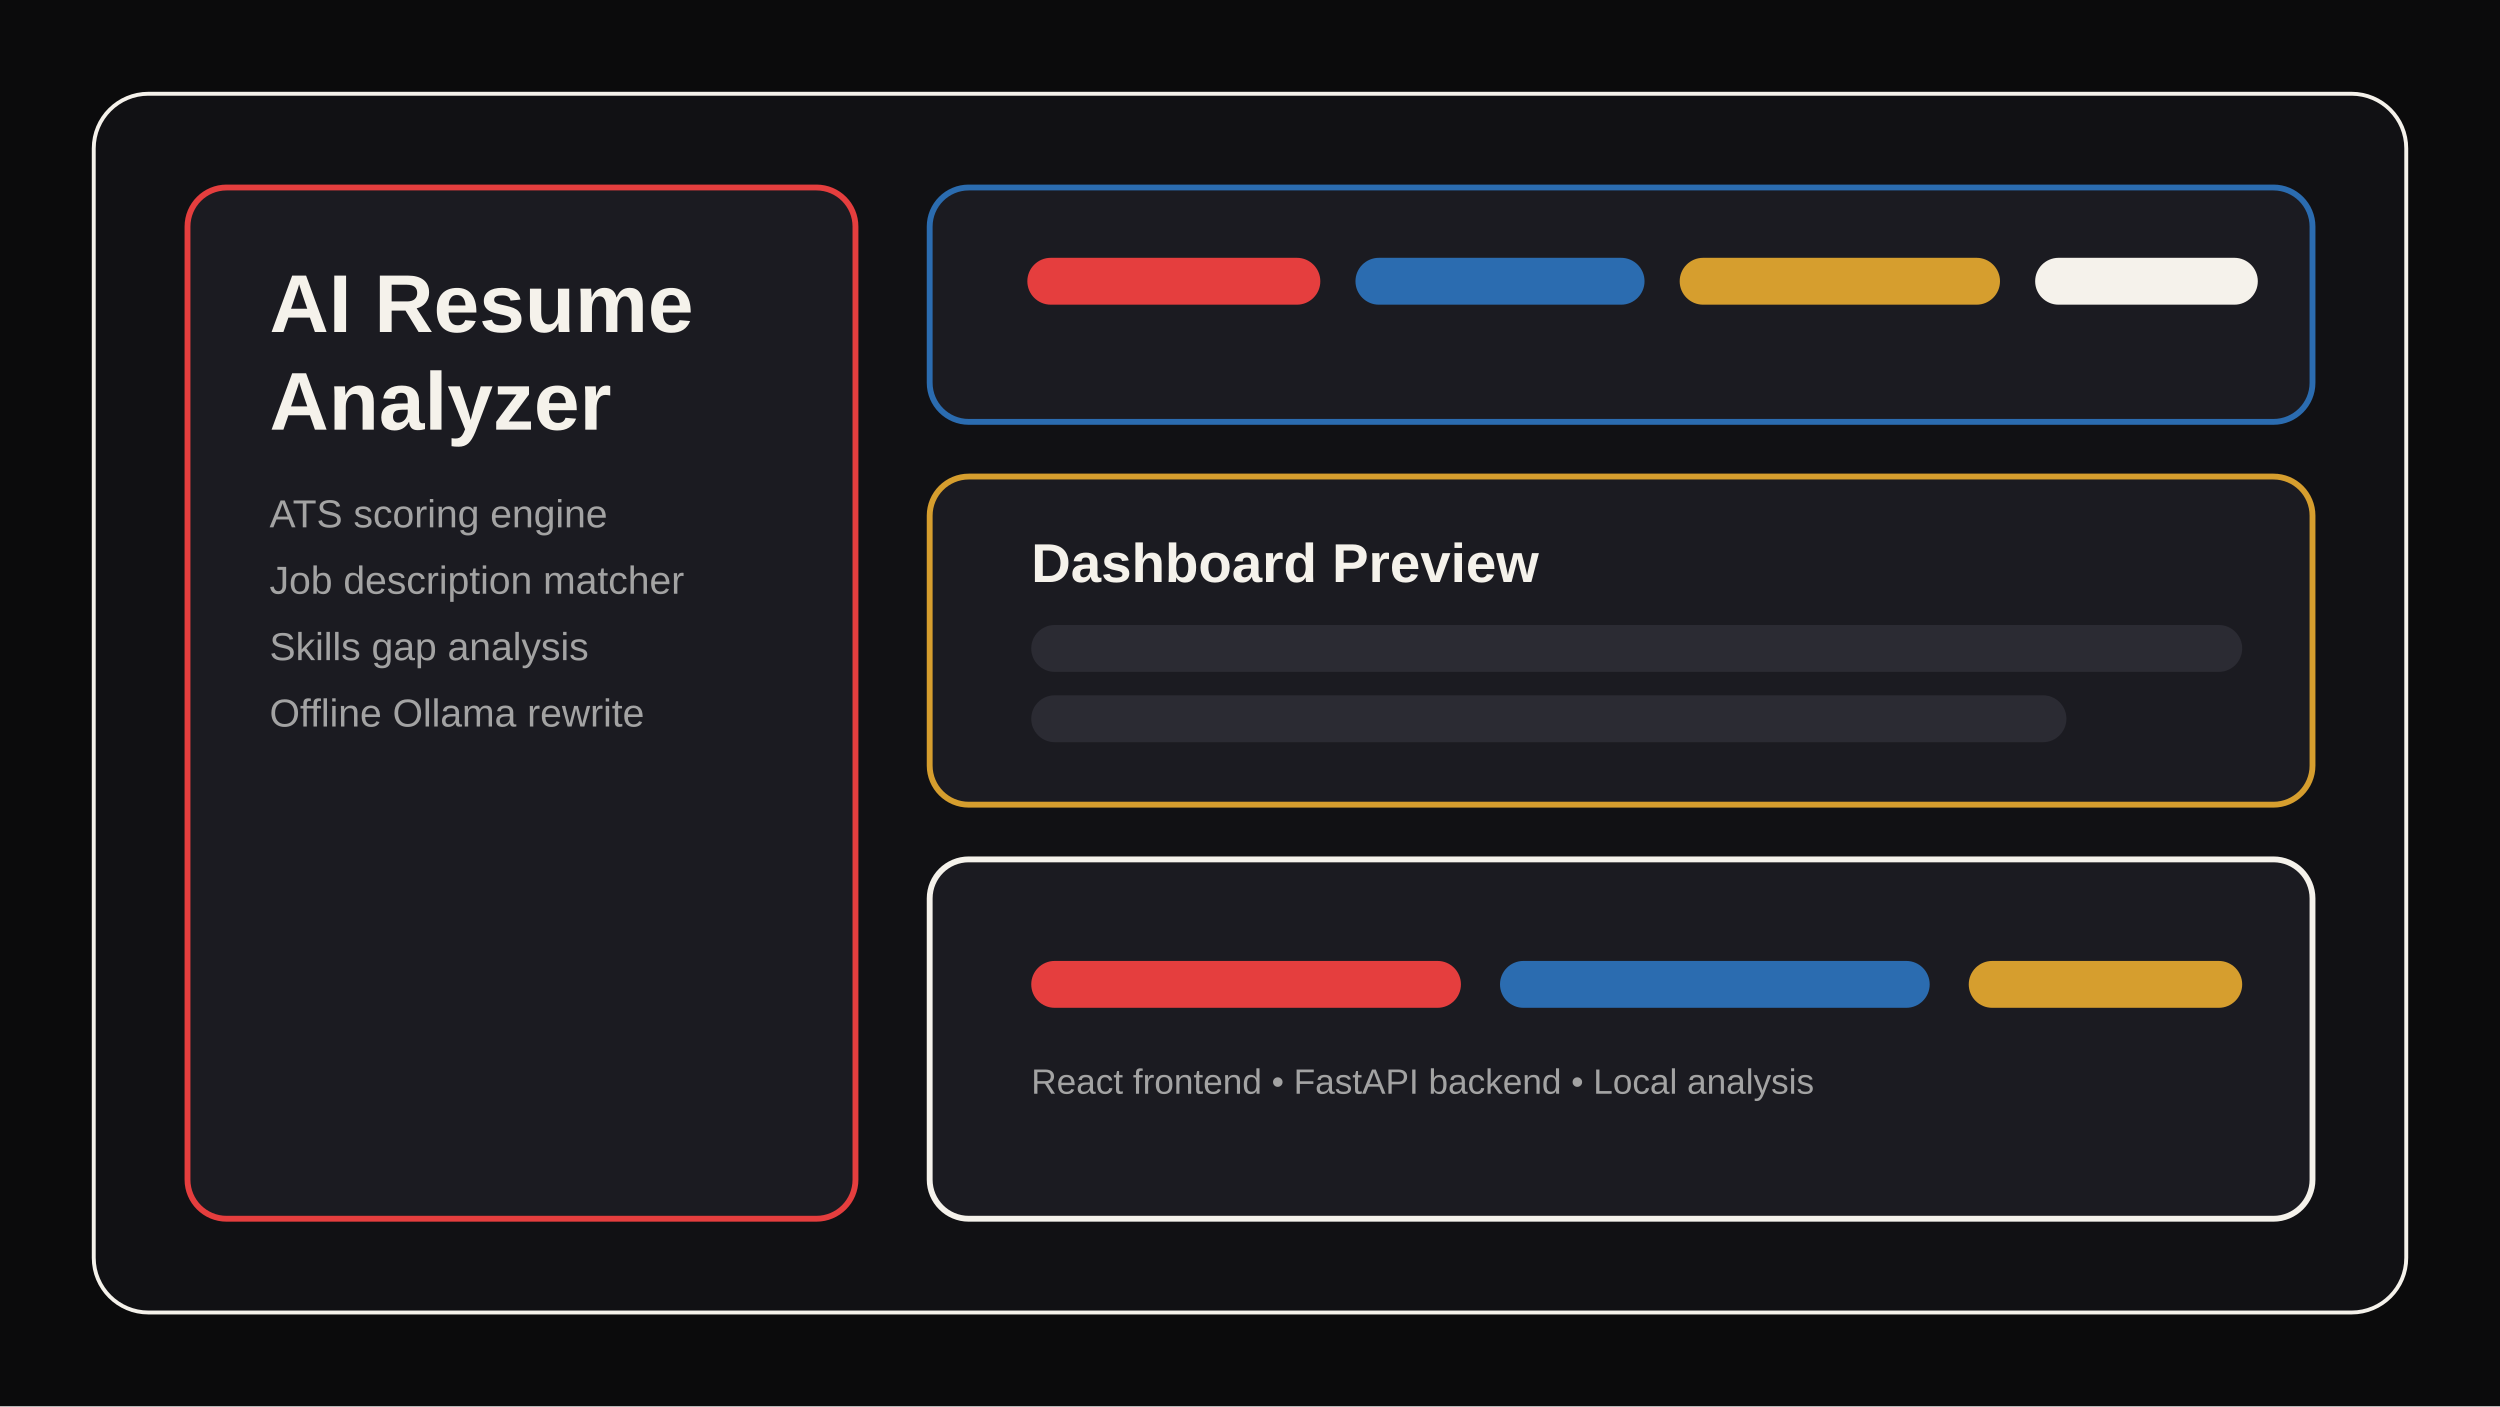
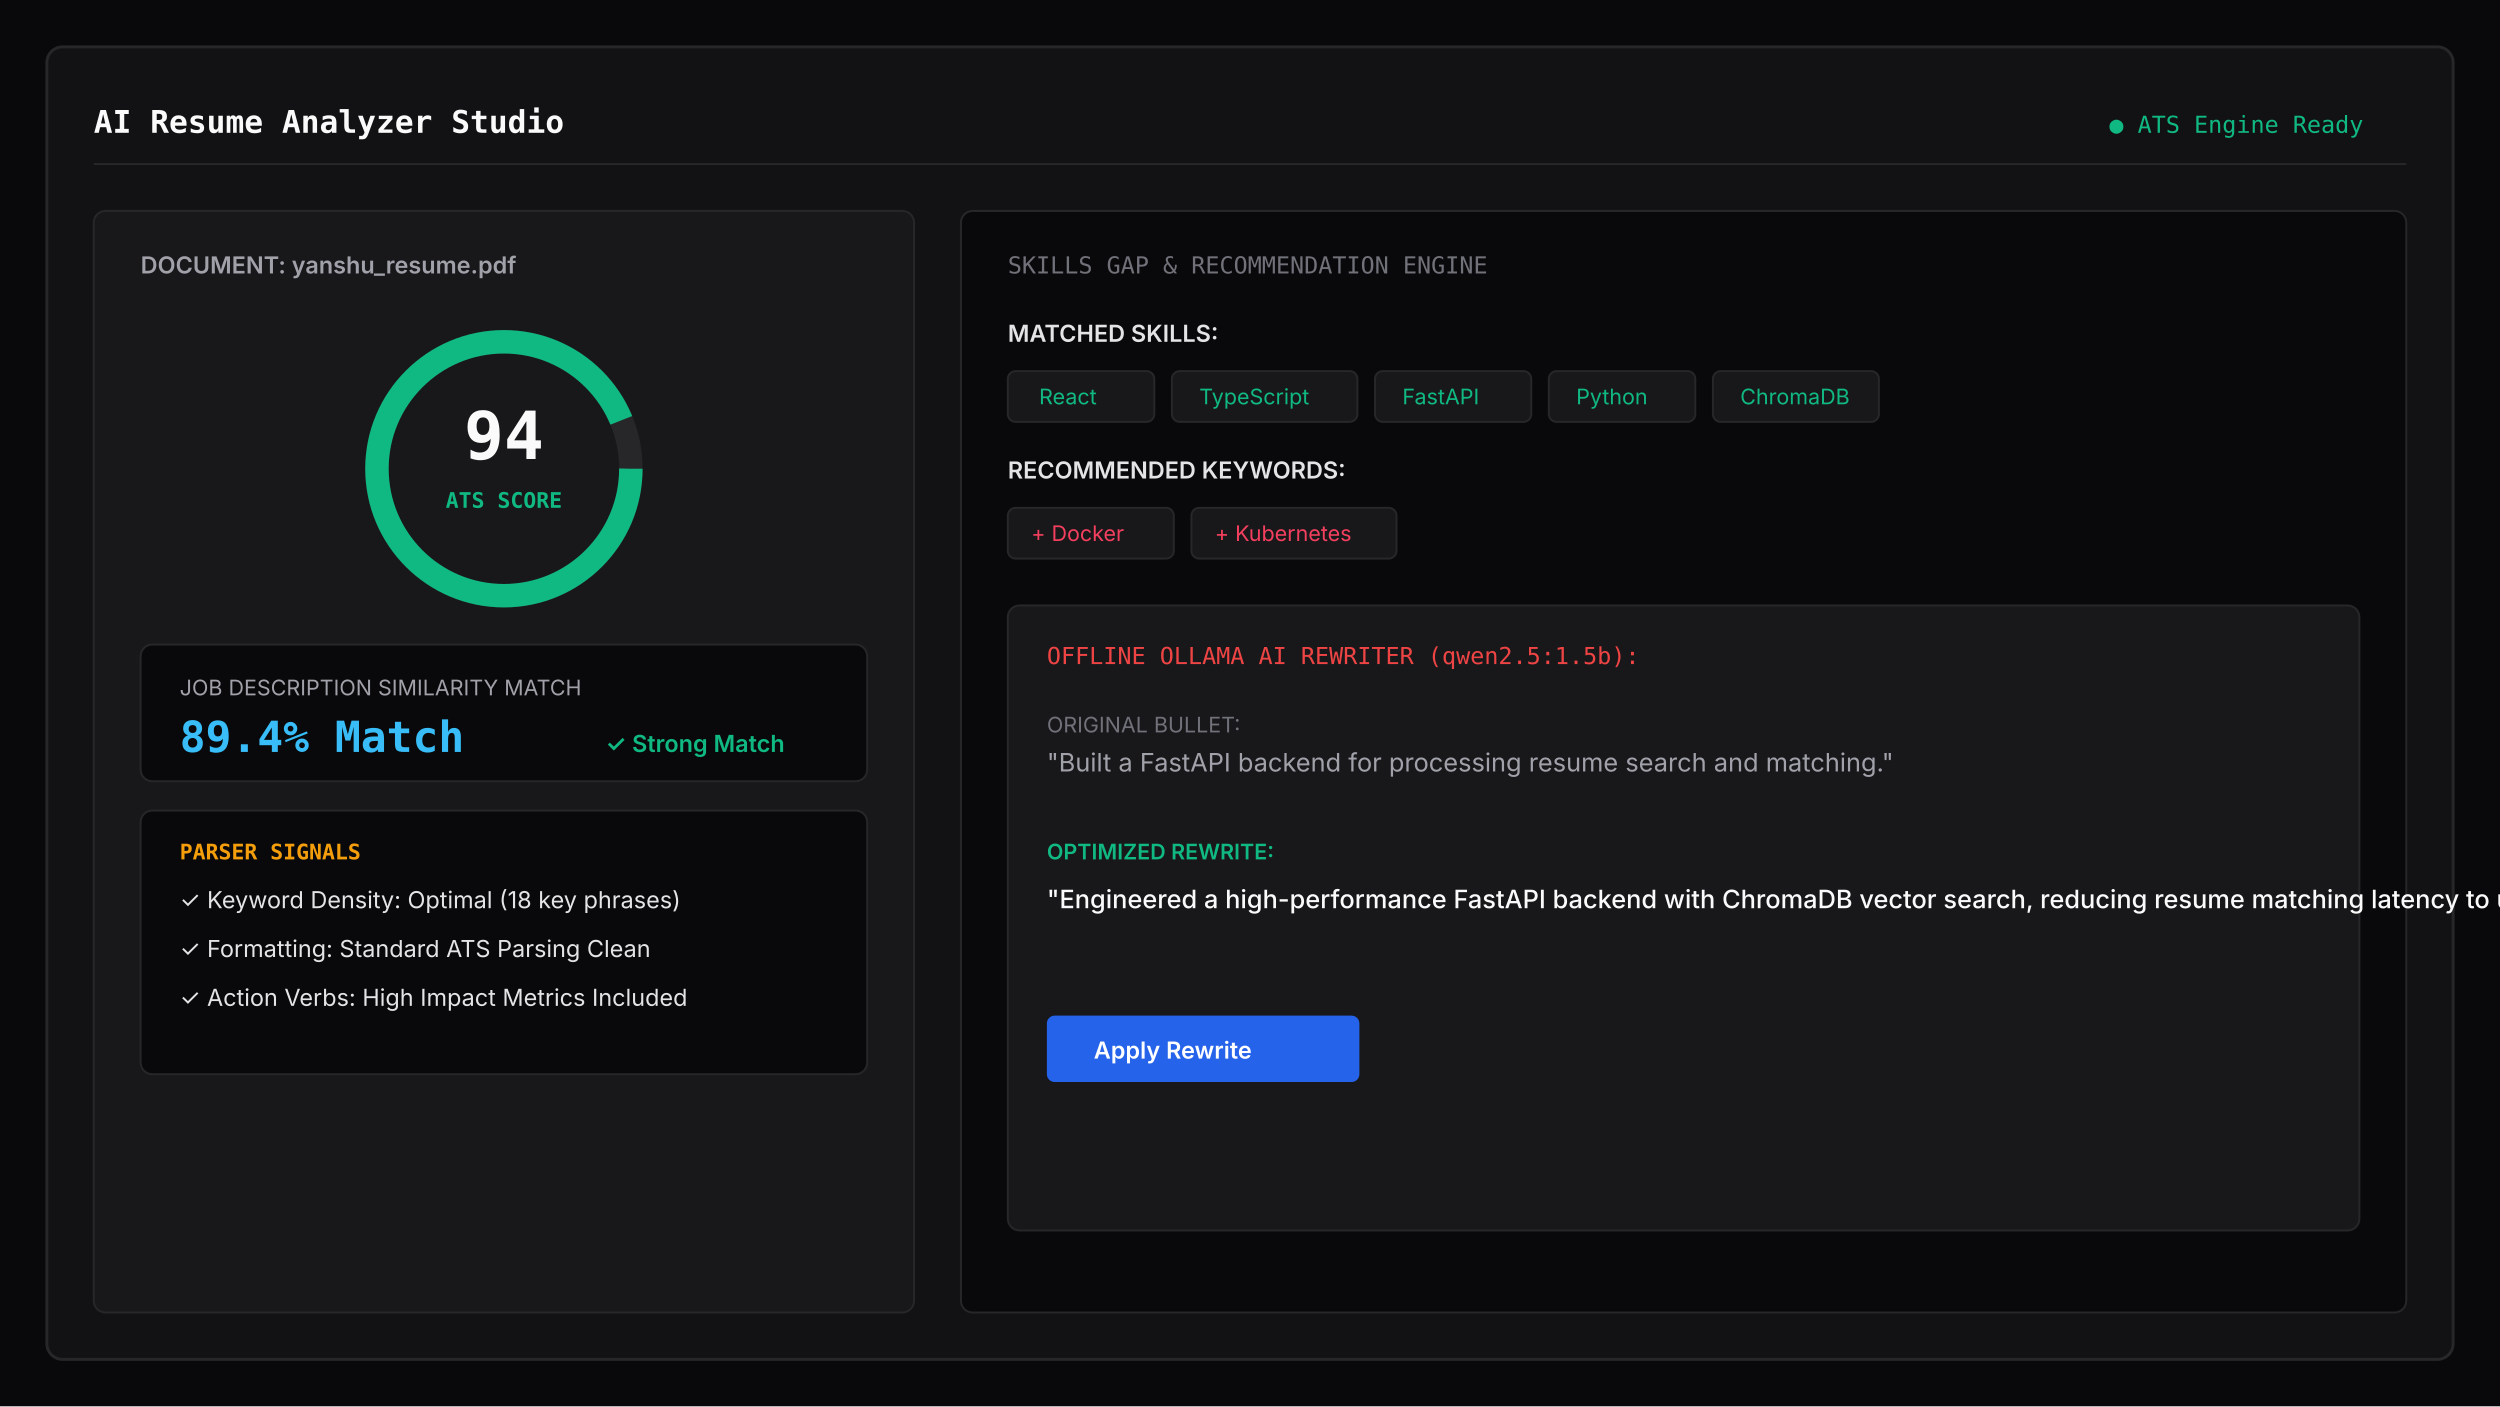
<svg xmlns="http://www.w3.org/2000/svg" width="1280" height="720" viewBox="0 0 1280 720" fill="none">
-   <rect width="1280" height="720" fill="#0B0B0C" />
-   <rect x="48" y="48" width="1184" height="624" rx="28" fill="#111114" stroke="#F5F2EB" stroke-width="2" />
-   <rect x="96" y="96" width="342" height="528" rx="20" fill="#1B1B21" stroke="#E53E3E" stroke-width="3" />
-   <rect x="476" y="96" width="708" height="120" rx="20" fill="#1B1B21" stroke="#2B6CB0" stroke-width="3" />
-   <rect x="476" y="244" width="708" height="168" rx="20" fill="#1B1B21" stroke="#D69E2E" stroke-width="3" />
-   <rect x="476" y="440" width="708" height="184" rx="20" fill="#1B1B21" stroke="#F5F2EB" stroke-width="3" />
-   <text x="138" y="170" fill="#F5F2EB" font-family="Arial, Helvetica, sans-serif" font-size="42" font-weight="700">AI Resume</text>
-   <text x="138" y="220" fill="#F5F2EB" font-family="Arial, Helvetica, sans-serif" font-size="42" font-weight="700">Analyzer</text>
-   <text x="138" y="270" fill="#A3A3A3" font-family="Arial, Helvetica, sans-serif" font-size="20">ATS scoring engine</text>
-   <text x="138" y="304" fill="#A3A3A3" font-family="Arial, Helvetica, sans-serif" font-size="20">Job description matcher</text>
-   <text x="138" y="338" fill="#A3A3A3" font-family="Arial, Helvetica, sans-serif" font-size="20">Skills gap analysis</text>
-   <text x="138" y="372" fill="#A3A3A3" font-family="Arial, Helvetica, sans-serif" font-size="20">Offline Ollama rewrite</text>
-   <rect x="526" y="132" width="150" height="24" rx="12" fill="#E53E3E" />
-   <rect x="694" y="132" width="148" height="24" rx="12" fill="#2B6CB0" />
-   <rect x="860" y="132" width="164" height="24" rx="12" fill="#D69E2E" />
-   <rect x="1042" y="132" width="114" height="24" rx="12" fill="#F5F2EB" />
-   <text x="528" y="298" fill="#F5F2EB" font-family="Arial, Helvetica, sans-serif" font-size="28" font-weight="700">Dashboard Preview</text>
-   <rect x="528" y="320" width="620" height="24" rx="12" fill="#2B2B33" />
-   <rect x="528" y="356" width="530" height="24" rx="12" fill="#2B2B33" />
-   <rect x="528" y="492" width="220" height="24" rx="12" fill="#E53E3E" />
-   <rect x="768" y="492" width="220" height="24" rx="12" fill="#2B6CB0" />
-   <rect x="1008" y="492" width="140" height="24" rx="12" fill="#D69E2E" />
-   <text x="528" y="560" fill="#A3A3A3" font-family="Arial, Helvetica, sans-serif" font-size="18">React frontend • FastAPI backend • Local analysis</text>
+   <rect width="1280" height="720" fill="#09090B" />
+   <rect x="24" y="24" width="1232" height="672" rx="8" fill="#121215" stroke="#27272A" stroke-width="1.5" />
+   <text x="48" y="68" fill="#FAFAFA" font-family="'JetBrains Mono', monospace" font-size="16" font-weight="700">AI Resume Analyzer Studio</text>
+   <text x="1080" y="68" fill="#10B981" font-family="'JetBrains Mono', monospace" font-size="12">● ATS Engine Ready</text>
+   <line x1="48" y1="84" x2="1232" y2="84" stroke="#27272A" stroke-width="1" />
+   <rect x="48" y="108" width="420" height="564" rx="6" fill="#18181B" stroke="#27272A" stroke-width="1" />
+   <text x="72" y="140" fill="#A1A1AA" font-family="-apple-system, sans-serif" font-size="12" font-weight="600">DOCUMENT: yanshu_resume.pdf</text>
+   <circle cx="258" cy="240" r="65" fill="none" stroke="#27272A" stroke-width="12" />
+   <circle cx="258" cy="240" r="65" fill="none" stroke="#10B981" stroke-width="12" stroke-dasharray="408" stroke-dashoffset="25" />
+   <text x="258" y="235" text-anchor="middle" fill="#FAFAFA" font-family="'JetBrains Mono', monospace" font-size="34" font-weight="700">94</text>
+   <text x="258" y="260" text-anchor="middle" fill="#10B981" font-family="'JetBrains Mono', monospace" font-size="11" font-weight="600">ATS SCORE</text>
+   <rect x="72" y="330" width="372" height="70" rx="6" fill="#09090B" stroke="#27272A" stroke-width="1" />
+   <text x="92" y="356" fill="#A1A1AA" font-family="-apple-system, sans-serif" font-size="11">JOB DESCRIPTION SIMILARITY MATCH</text>
+   <text x="92" y="385" fill="#38BDF8" font-family="'JetBrains Mono', monospace" font-size="22" font-weight="700">89.4% Match</text>
+   <text x="310" y="385" fill="#10B981" font-family="-apple-system, sans-serif" font-size="12" font-weight="600">✓ Strong Match</text>
+   <rect x="72" y="415" width="372" height="135" rx="6" fill="#09090B" stroke="#27272A" stroke-width="1" />
+   <text x="92" y="440" fill="#F59E0B" font-family="'JetBrains Mono', monospace" font-size="11" font-weight="600">PARSER SIGNALS</text>
+   <text x="92" y="465" fill="#E4E4E7" font-family="-apple-system, sans-serif" font-size="12">✓ Keyword Density: Optimal (18 key phrases)</text>
+   <text x="92" y="490" fill="#E4E4E7" font-family="-apple-system, sans-serif" font-size="12">✓ Formatting: Standard ATS Parsing Clean</text>
+   <text x="92" y="515" fill="#E4E4E7" font-family="-apple-system, sans-serif" font-size="12">✓ Action Verbs: High Impact Metrics Included</text>
+   <rect x="492" y="108" width="740" height="564" rx="6" fill="#09090B" stroke="#27272A" stroke-width="1" />
+   <text x="516" y="140" fill="#71717A" font-family="'JetBrains Mono', monospace" font-size="12">SKILLS GAP &amp; RECOMMENDATION ENGINE</text>
+   <text x="516" y="175" fill="#E4E4E7" font-family="-apple-system, sans-serif" font-size="12" font-weight="600">MATCHED SKILLS:</text>
+   <rect x="516" y="190" width="75" height="26" rx="4" fill="#18181B" stroke="#27272A" stroke-width="1" />
+   <text x="532" y="207" fill="#10B981" font-family="-apple-system, sans-serif" font-size="11">React</text>
+   <rect x="600" y="190" width="95" height="26" rx="4" fill="#18181B" stroke="#27272A" stroke-width="1" />
+   <text x="614" y="207" fill="#10B981" font-family="-apple-system, sans-serif" font-size="11">TypeScript</text>
+   <rect x="704" y="190" width="80" height="26" rx="4" fill="#18181B" stroke="#27272A" stroke-width="1" />
+   <text x="718" y="207" fill="#10B981" font-family="-apple-system, sans-serif" font-size="11">FastAPI</text>
+   <rect x="793" y="190" width="75" height="26" rx="4" fill="#18181B" stroke="#27272A" stroke-width="1" />
+   <text x="807" y="207" fill="#10B981" font-family="-apple-system, sans-serif" font-size="11">Python</text>
+   <rect x="877" y="190" width="85" height="26" rx="4" fill="#18181B" stroke="#27272A" stroke-width="1" />
+   <text x="891" y="207" fill="#10B981" font-family="-apple-system, sans-serif" font-size="11">ChromaDB</text>
+   <text x="516" y="245" fill="#E4E4E7" font-family="-apple-system, sans-serif" font-size="12" font-weight="600">RECOMMENDED KEYWORDS:</text>
+   <rect x="516" y="260" width="85" height="26" rx="4" fill="#18181B" stroke="#27272A" stroke-width="1" />
+   <text x="528" y="277" fill="#F43F5E" font-family="-apple-system, sans-serif" font-size="11">+ Docker</text>
+   <rect x="610" y="260" width="105" height="26" rx="4" fill="#18181B" stroke="#27272A" stroke-width="1" />
+   <text x="622" y="277" fill="#F43F5E" font-family="-apple-system, sans-serif" font-size="11">+ Kubernetes</text>
+   <rect x="516" y="310" width="692" height="320" rx="6" fill="#18181B" stroke="#27272A" stroke-width="1" />
+   <text x="536" y="340" fill="#EF4444" font-family="'JetBrains Mono', monospace" font-size="12">OFFLINE OLLAMA AI REWRITER (qwen2.5:1.5b):</text>
+   <text x="536" y="375" fill="#71717A" font-family="-apple-system, sans-serif" font-size="11">ORIGINAL BULLET:</text>
+   <text x="536" y="395" fill="#A1A1AA" font-family="-apple-system, sans-serif" font-size="13">"Built a FastAPI backend for processing resume search and matching."</text>
+   <text x="536" y="440" fill="#10B981" font-family="-apple-system, sans-serif" font-size="11" font-weight="600">OPTIMIZED REWRITE:</text>
+   <text x="536" y="465" fill="#FAFAFA" font-family="-apple-system, sans-serif" font-size="13" font-weight="500">"Engineered a high-performance FastAPI backend with ChromaDB vector search, reducing resume matching latency to under 45ms for 500+ document queries."</text>
+   <rect x="536" y="520" width="160" height="34" rx="4" fill="#2563EB" />
+   <text x="560" y="542" fill="#FFFFFF" font-family="-apple-system, sans-serif" font-size="12" font-weight="600">Apply Rewrite</text>
</svg>
